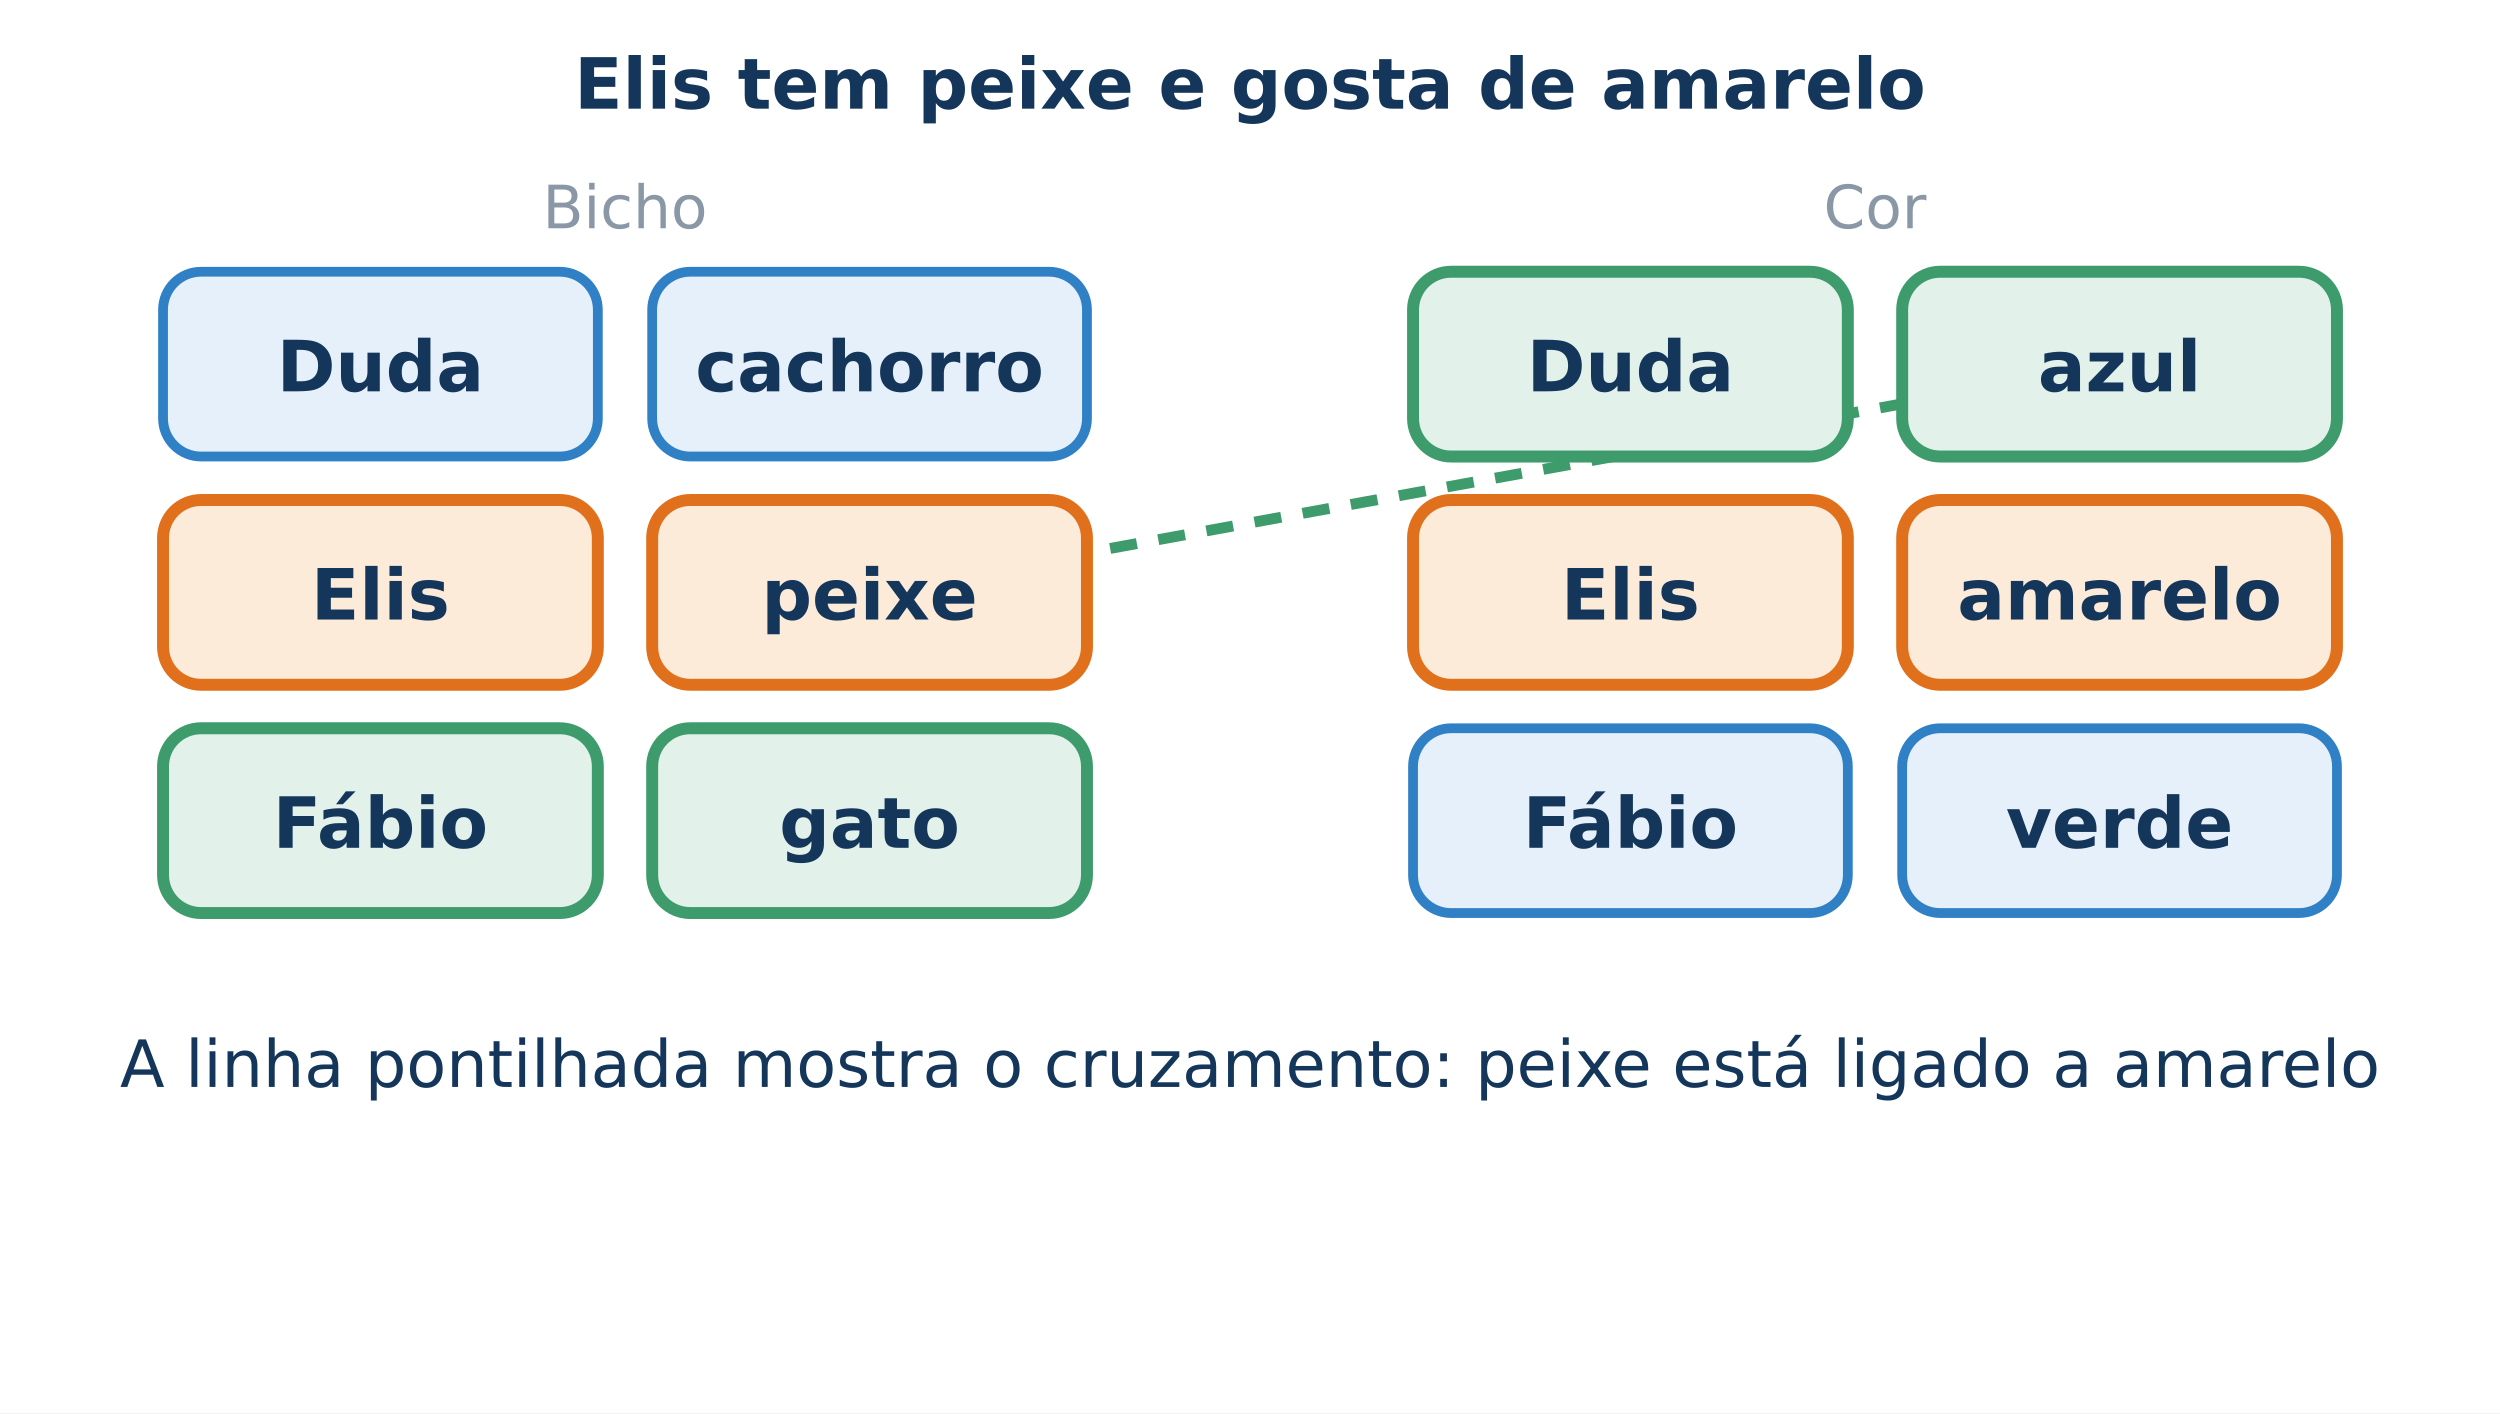
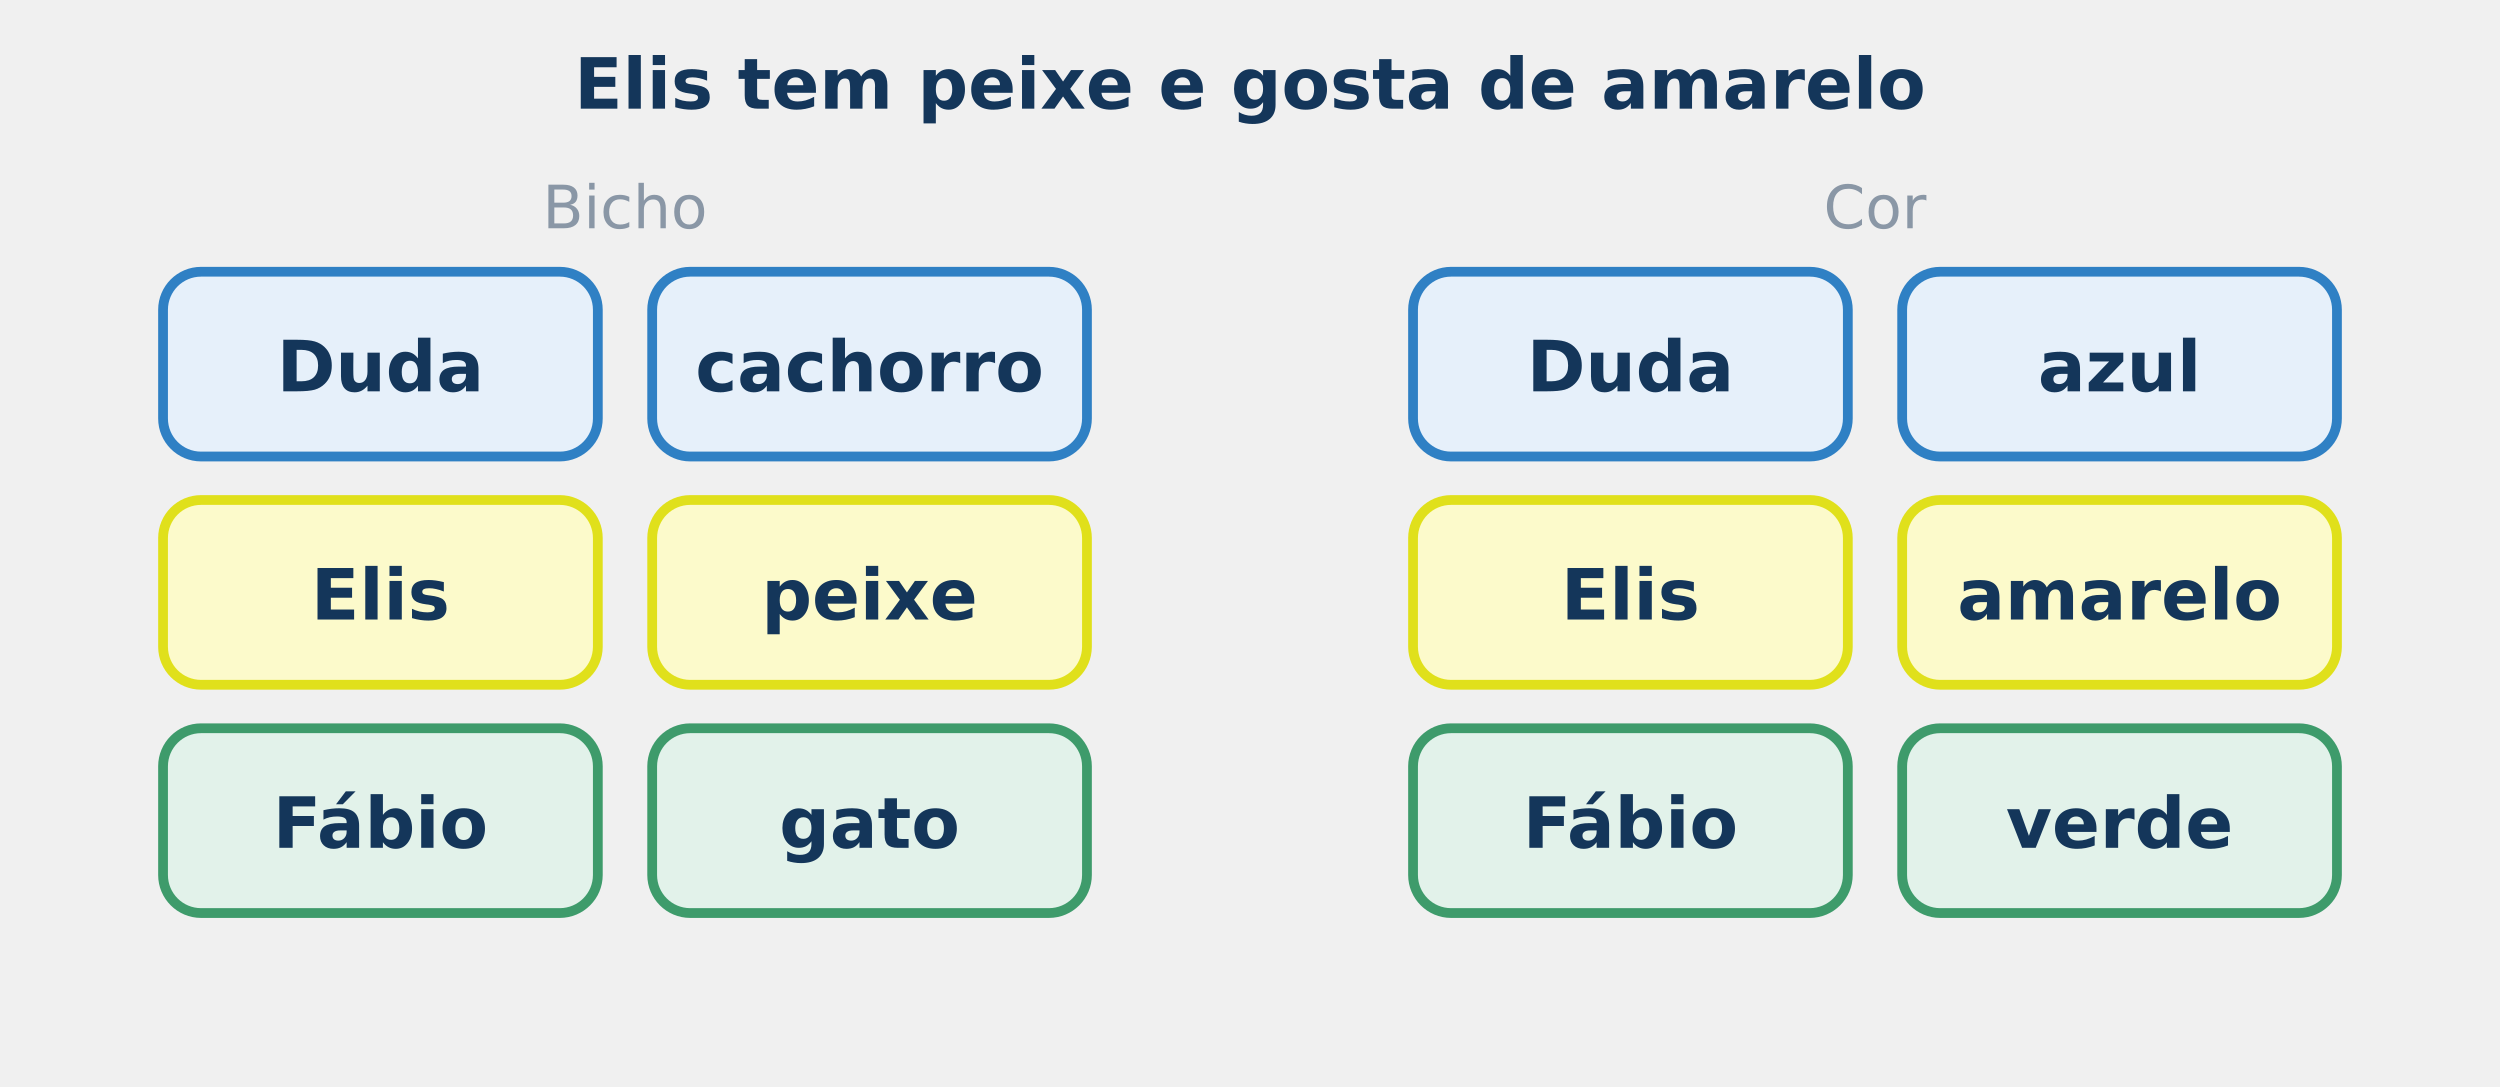
- <svg xmlns="http://www.w3.org/2000/svg" viewBox="0 0 460 260">
-   <rect width="460" height="260" fill="white" />
-   <text x="230" y="20" font-family="DejaVu Sans" font-size="13" font-weight="bold" fill="#14365A" text-anchor="middle">Elis tem peixe e gosta de amarelo</text>
-   <text x="115" y="42" font-family="DejaVu Sans" font-size="11" fill="#8A97A6" text-anchor="middle">Bicho</text>
-   <text x="345" y="42" font-family="DejaVu Sans" font-size="11" fill="#8A97A6" text-anchor="middle">Cor</text>
-   <line x1="160" y1="109" x2="390" y2="67" stroke="#3E9B6B" stroke-width="2" stroke-dasharray="5,4" />
-   <g font-family="DejaVu Sans" font-size="13" font-weight="bold" text-anchor="middle">
-     <rect x="30" y="50" width="80" height="34" rx="7" fill="#E6F0FA" stroke="#2F80C4" stroke-width="1.8" />
-     <text x="70" y="72" fill="#14365A">Duda</text>
-     <rect x="120" y="50" width="80" height="34" rx="7" fill="#E6F0FA" stroke="#2F80C4" stroke-width="1.8" />
-     <text x="160" y="72" fill="#14365A">cachorro</text>
-     <rect x="30" y="92" width="80" height="34" rx="7" fill="#FCEBD9" stroke="#E0701B" stroke-width="2.2" />
-     <text x="70" y="114" fill="#14365A">Elis</text>
-     <rect x="120" y="92" width="80" height="34" rx="7" fill="#FCEBD9" stroke="#E0701B" stroke-width="2.2" />
-     <text x="160" y="114" fill="#14365A">peixe</text>
-     <rect x="30" y="134" width="80" height="34" rx="7" fill="#E2F2EA" stroke="#3E9B6B" stroke-width="2.2" />
-     <text x="70" y="156" fill="#14365A">Fábio</text>
-     <rect x="120" y="134" width="80" height="34" rx="7" fill="#E2F2EA" stroke="#3E9B6B" stroke-width="2.2" />
-     <text x="160" y="156" fill="#14365A">gato</text>
-     <rect x="260" y="50" width="80" height="34" rx="7" fill="#E2F2EA" stroke="#3E9B6B" stroke-width="2.2" />
-     <text x="300" y="72" fill="#14365A">Duda</text>
-     <rect x="350" y="50" width="80" height="34" rx="7" fill="#E2F2EA" stroke="#3E9B6B" stroke-width="2.2" />
-     <text x="390" y="72" fill="#14365A">azul</text>
-     <rect x="260" y="92" width="80" height="34" rx="7" fill="#FCEBD9" stroke="#E0701B" stroke-width="2.2" />
-     <text x="300" y="114" fill="#14365A">Elis</text>
-     <rect x="350" y="92" width="80" height="34" rx="7" fill="#FCEBD9" stroke="#E0701B" stroke-width="2.2" />
-     <text x="390" y="114" fill="#14365A">amarelo</text>
-     <rect x="260" y="134" width="80" height="34" rx="7" fill="#E6F0FA" stroke="#2F80C4" stroke-width="1.8" />
-     <text x="300" y="156" fill="#14365A">Fábio</text>
-     <rect x="350" y="134" width="80" height="34" rx="7" fill="#E6F0FA" stroke="#2F80C4" stroke-width="1.8" />
-     <text x="390" y="156" fill="#14365A">verde</text>
-   </g>
-   <text x="230" y="200" font-family="DejaVu Sans" font-size="12" fill="#14365A" text-anchor="middle">A linha pontilhada mostra o cruzamento: peixe está ligado a amarelo</text>
+ <svg xmlns="http://www.w3.org/2000/svg" viewBox="0 0 460 200" version="1.1" id="svg16" width="460" height="200">
+   <defs id="defs16" />
+   <text x="230" y="20" font-family="'DejaVu Sans'" font-size="13px" font-weight="bold" fill="#14365a" text-anchor="middle" id="text1">Elis tem peixe e gosta de amarelo</text>
+   <text x="115" y="42" font-family="'DejaVu Sans'" font-size="11px" fill="#8a97a6" text-anchor="middle" id="text2">Bicho</text>
+   <text x="345" y="42" font-family="'DejaVu Sans'" font-size="11px" fill="#8a97a6" text-anchor="middle" id="text3">Cor</text>
+   <rect x="30" y="50" width="80" height="34" rx="7" fill="#e6f0fa" stroke="#2f80c4" stroke-width="1.8" id="rect3" style="font-weight:bold;font-size:13px;font-family:'DejaVu Sans';text-anchor:middle;stroke-width:1.8;stroke-dasharray:none" />
+   <text x="70" y="72" fill="#14365a" id="text4" style="font-weight:bold;font-size:13px;font-family:'DejaVu Sans';text-anchor:middle">Duda</text>
+   <rect x="120" y="50" width="80" height="34" rx="7" fill="#e6f0fa" stroke="#2f80c4" stroke-width="1.8" id="rect4" style="font-weight:bold;font-size:13px;font-family:'DejaVu Sans';text-anchor:middle;stroke-width:1.8;stroke-dasharray:none" />
+   <text x="160" y="72" fill="#14365a" id="text5" style="font-weight:bold;font-size:13px;font-family:'DejaVu Sans';text-anchor:middle">cachorro</text>
+   <rect x="30" y="92" width="80" height="34" rx="7" fill="#fcebd9" stroke="#e0701b" stroke-width="2.2" id="rect5" style="font-weight:bold;font-size:13px;font-family:'DejaVu Sans';text-anchor:middle;fill:#fcfacb;fill-opacity:1;stroke:#e0e01b;stroke-width:1.8;stroke-dasharray:none;stroke-opacity:1" />
+   <text x="70" y="114" fill="#14365a" id="text6" style="font-weight:bold;font-size:13px;font-family:'DejaVu Sans';text-anchor:middle">Elis</text>
+   <rect x="120" y="92" width="80" height="34" rx="7" fill="#fcebd9" stroke="#e0701b" stroke-width="2.2" id="rect6" style="font-weight:bold;font-size:13px;font-family:'DejaVu Sans';text-anchor:middle;fill:#fcfacb;fill-opacity:1;stroke:#e0e01b;stroke-width:1.8;stroke-dasharray:none;stroke-opacity:1" />
+   <text x="160" y="114" fill="#14365a" id="text7" style="font-weight:bold;font-size:13px;font-family:'DejaVu Sans';text-anchor:middle">peixe</text>
+   <rect x="30" y="134" width="80" height="34" rx="7" fill="#e2f2ea" stroke="#3e9b6b" stroke-width="2.2" id="rect7" style="font-weight:bold;font-size:13px;font-family:'DejaVu Sans';text-anchor:middle;stroke-width:1.8;stroke-dasharray:none" />
+   <text x="70" y="156" fill="#14365a" id="text8" style="font-weight:bold;font-size:13px;font-family:'DejaVu Sans';text-anchor:middle">Fábio</text>
+   <rect x="120" y="134" width="80" height="34" rx="7" fill="#e2f2ea" stroke="#3e9b6b" stroke-width="2.2" id="rect8" style="font-weight:bold;font-size:13px;font-family:'DejaVu Sans';text-anchor:middle;stroke-width:1.8;stroke-dasharray:none" />
+   <text x="160" y="156" fill="#14365a" id="text9" style="font-weight:bold;font-size:13px;font-family:'DejaVu Sans';text-anchor:middle">gato</text>
+   <rect x="260" y="50" width="80" height="34" rx="7" fill="#e2f2ea" stroke="#3e9b6b" stroke-width="2.2" id="rect9" style="font-weight:bold;font-size:13px;font-family:'DejaVu Sans';text-anchor:middle;fill:#e6f0fa;fill-opacity:1;stroke:#2f80c4;stroke-width:1.8;stroke-dasharray:none;stroke-opacity:1" />
+   <text x="300" y="72" fill="#14365a" id="text10" style="font-weight:bold;font-size:13px;font-family:'DejaVu Sans';text-anchor:middle">Duda</text>
+   <rect x="350" y="50" width="80" height="34" rx="7" fill="#e2f2ea" stroke="#3e9b6b" stroke-width="2.2" id="rect10" style="font-weight:bold;font-size:13px;font-family:'DejaVu Sans';text-anchor:middle;fill:#e6f0fa;fill-opacity:1;stroke:#2f80c4;stroke-width:1.8;stroke-dasharray:none;stroke-opacity:1" />
+   <text x="390" y="72" fill="#14365a" id="text11" style="font-weight:bold;font-size:13px;font-family:'DejaVu Sans';text-anchor:middle">azul</text>
+   <rect x="260" y="92" width="80" height="34" rx="7" fill="#fcebd9" stroke="#e0701b" stroke-width="2.2" id="rect11" style="font-weight:bold;font-size:13px;font-family:'DejaVu Sans';text-anchor:middle;fill:#fcfacb;fill-opacity:1;stroke:#e0e01b;stroke-width:1.8;stroke-dasharray:none;stroke-opacity:1" />
+   <text x="300" y="114" fill="#14365a" id="text12" style="font-weight:bold;font-size:13px;font-family:'DejaVu Sans';text-anchor:middle">Elis</text>
+   <rect x="350" y="92" width="80" height="34" rx="7" fill="#fcebd9" stroke="#e0701b" stroke-width="2.2" id="rect12" style="font-weight:bold;font-size:13px;font-family:'DejaVu Sans';text-anchor:middle;fill:#fcfacb;fill-opacity:1;stroke:#e0e01b;stroke-width:1.8;stroke-dasharray:none;stroke-opacity:1" />
+   <text x="390" y="114" fill="#14365a" id="text13" style="font-weight:bold;font-size:13px;font-family:'DejaVu Sans';text-anchor:middle">amarelo</text>
+   <rect x="260" y="134" width="80" height="34" rx="7" fill="#e6f0fa" stroke="#2f80c4" stroke-width="1.8" id="rect13" style="font-weight:bold;font-size:13px;font-family:'DejaVu Sans';text-anchor:middle;fill:#e2f2ea;fill-opacity:1;stroke:#3e9b6b;stroke-width:1.8;stroke-dasharray:none;stroke-opacity:1" />
+   <text x="300" y="156" fill="#14365a" id="text14" style="font-weight:bold;font-size:13px;font-family:'DejaVu Sans';text-anchor:middle">Fábio</text>
+   <rect x="350" y="134" width="80" height="34" rx="7" fill="#e6f0fa" stroke="#2f80c4" stroke-width="1.8" id="rect14" style="font-weight:bold;font-size:13px;font-family:'DejaVu Sans';text-anchor:middle;fill:#e2f2ea;fill-opacity:1;stroke:#3e9b6b;stroke-width:1.8;stroke-dasharray:none;stroke-opacity:1" />
+   <text x="390" y="156" fill="#14365a" id="text15" style="font-weight:bold;font-size:13px;font-family:'DejaVu Sans';text-anchor:middle">verde</text>
</svg>
